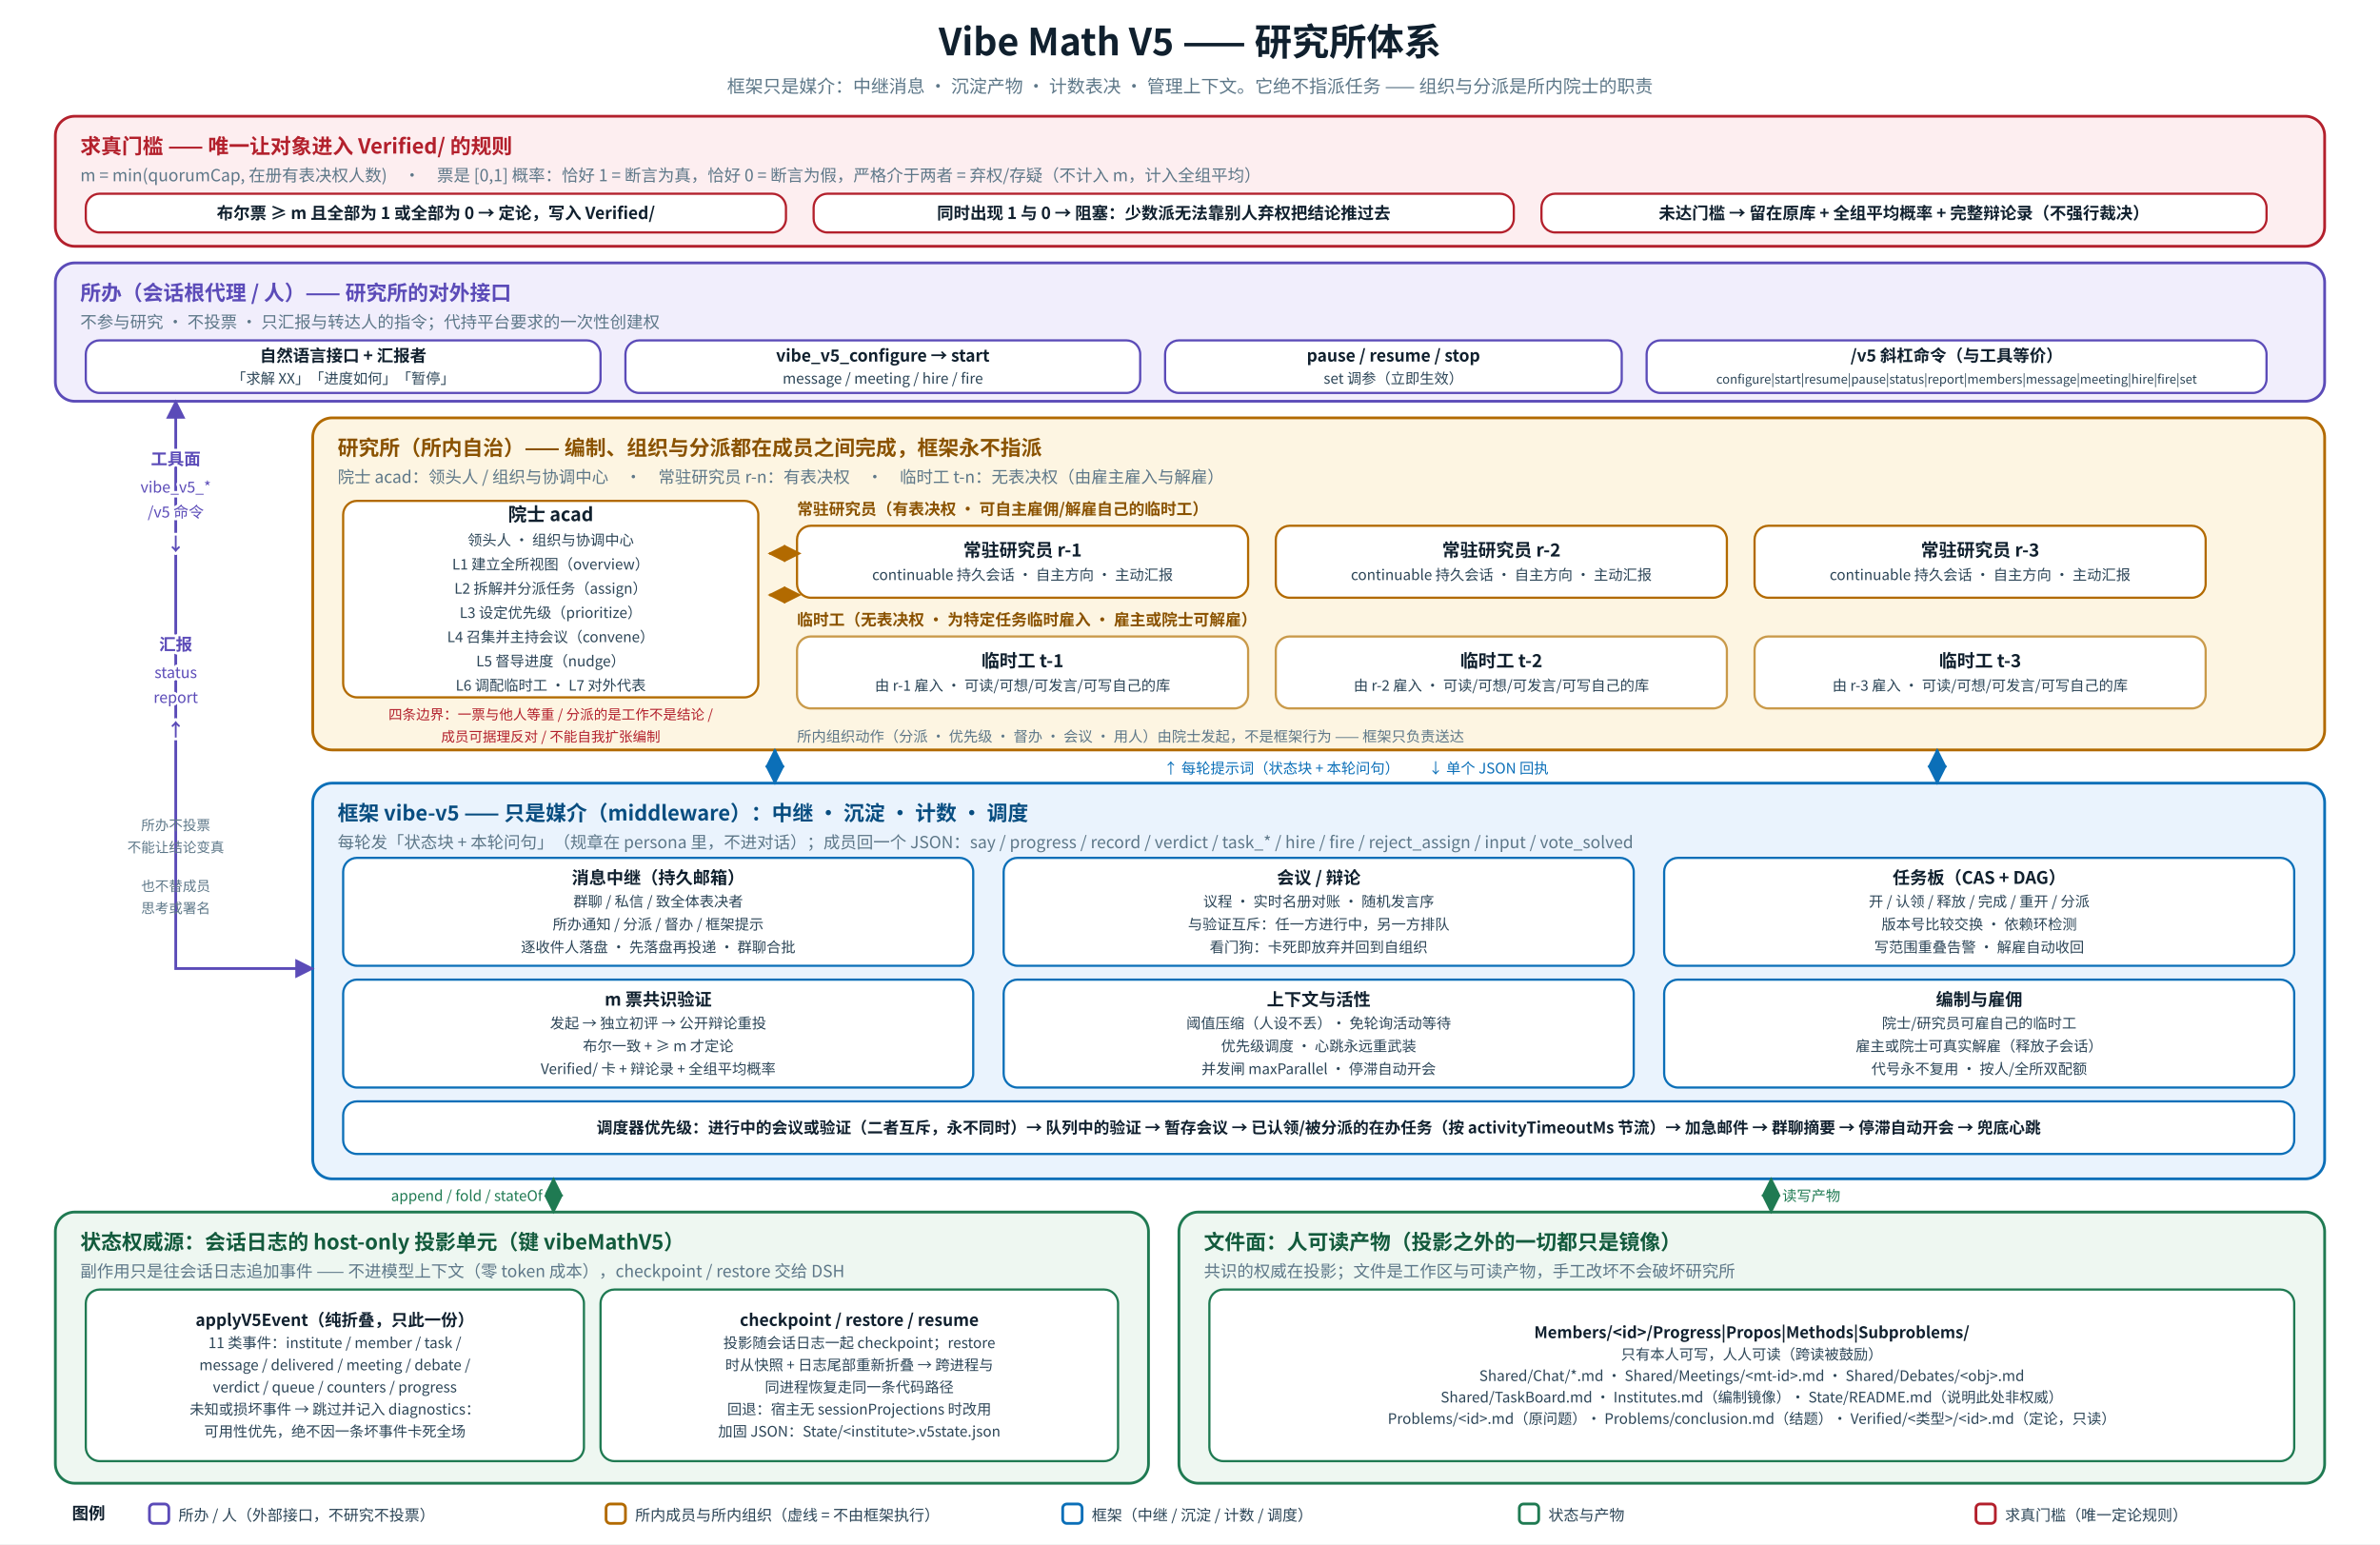
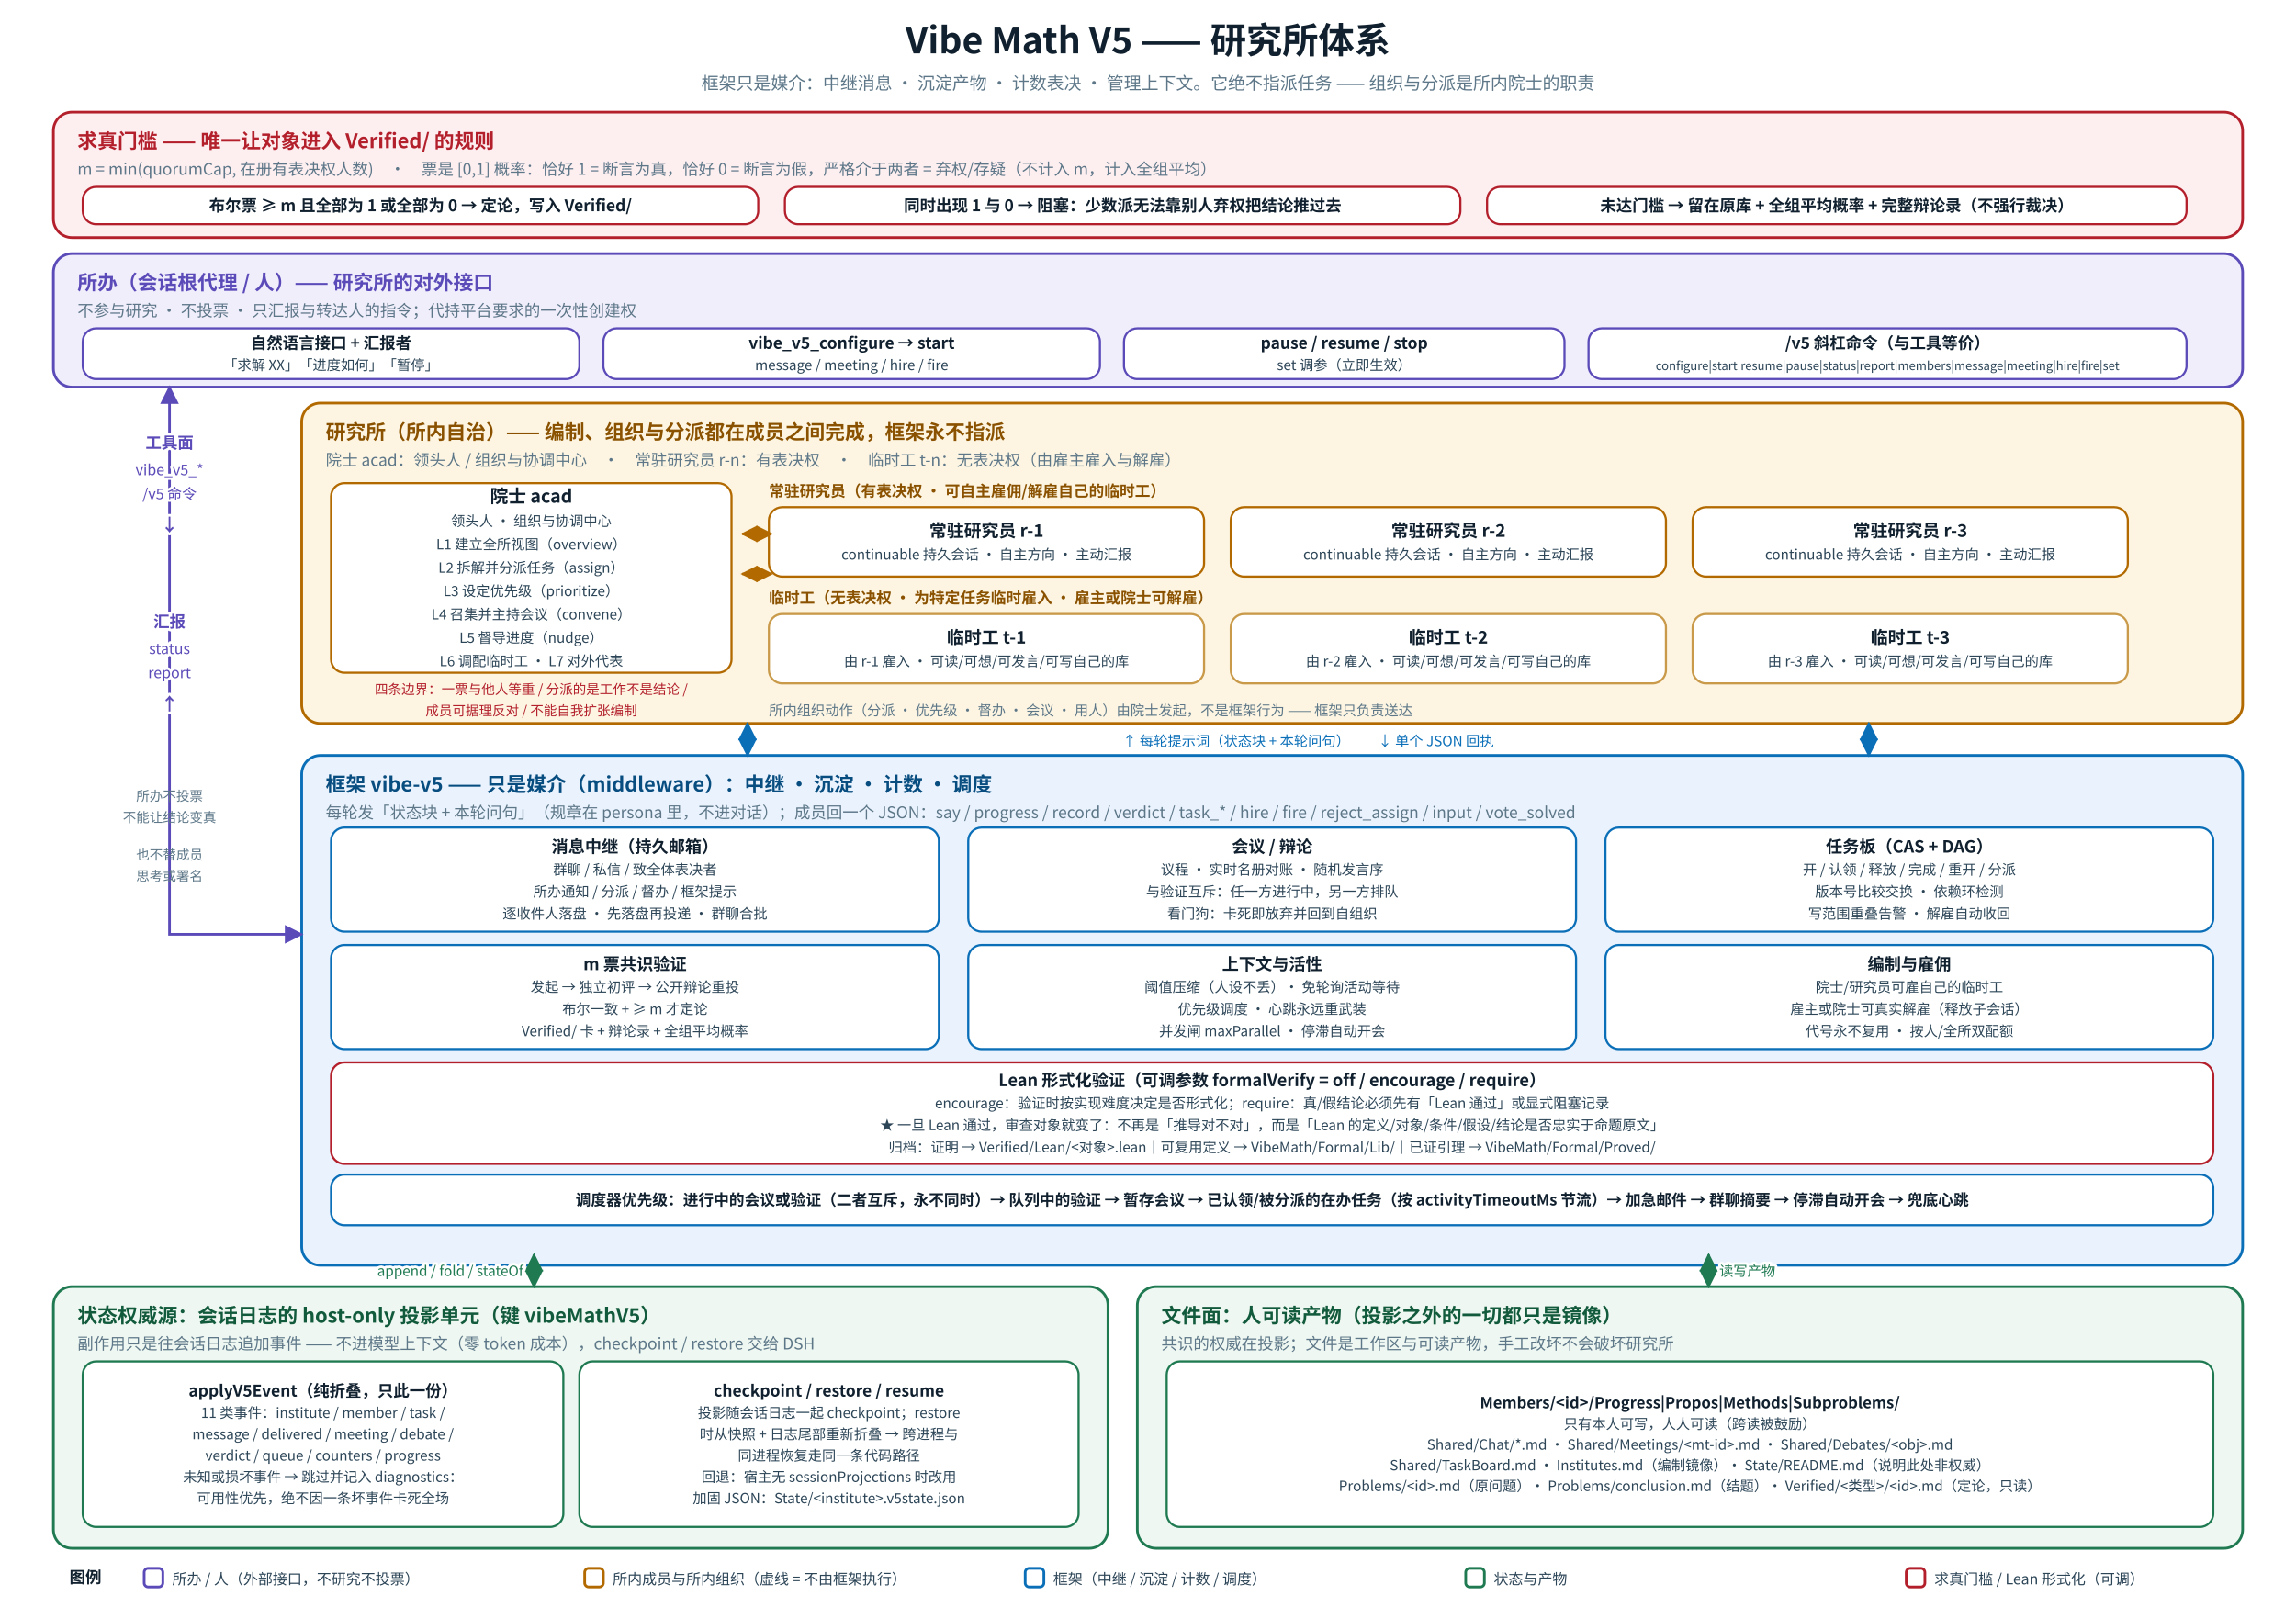
- <svg xmlns="http://www.w3.org/2000/svg" viewBox="0 0 1720 1116" width="1720" height="1116" role="img" aria-label="Vibe Math V5 研究所架构图">
+ <svg xmlns="http://www.w3.org/2000/svg" viewBox="0 0 1720 1204" width="1720" height="1204" role="img" aria-label="Vibe Math V5 研究所架构图">
  <defs>
    <marker id="both" viewBox="0 0 10 10" refX="9" refY="5" markerWidth="7" markerHeight="7" orient="auto-start-reverse">
      <path d="M 0 0 L 10 5 L 0 10 z" fill="#7d93a3" />
    </marker>
    <marker id="bothHuman" viewBox="0 0 10 10" refX="9" refY="5" markerWidth="7" markerHeight="7" orient="auto-start-reverse">
      <path d="M 0 0 L 10 5 L 0 10 z" fill="#5b4bb8" />
    </marker>
    <marker id="bothFrame" viewBox="0 0 10 10" refX="9" refY="5" markerWidth="7" markerHeight="7" orient="auto-start-reverse">
      <path d="M 0 0 L 10 5 L 0 10 z" fill="#0b6fb8" />
    </marker>
    <marker id="bothData" viewBox="0 0 10 10" refX="9" refY="5" markerWidth="7" markerHeight="7" orient="auto-start-reverse">
      <path d="M 0 0 L 10 5 L 0 10 z" fill="#1f7a52" />
    </marker>
    <marker id="bothHouse" viewBox="0 0 10 10" refX="9" refY="5" markerWidth="7" markerHeight="7" orient="auto-start-reverse">
      <path d="M 0 0 L 10 5 L 0 10 z" fill="#b26a00" />
    </marker>
  </defs>
-   <rect width="1720" height="1116" fill="#ffffff" />
+   <rect width="1720" height="1204" fill="#ffffff" />
  <g font-family="'Microsoft YaHei','PingFang SC','Hiragino Sans GB','Noto Sans CJK SC','Source Han Sans SC',sans-serif">
    <text x="860" y="40" font-size="27" font-weight="700" fill="#10202e" text-anchor="middle">Vibe Math V5 —— 研究所体系</text>
    <text x="860" y="67" font-size="13" font-weight="400" fill="#5d7788" text-anchor="middle">框架只是媒介：中继消息 · 沉淀产物 · 计数表决 · 管理上下文。它绝不指派任务 —— 组织与分派是所内院士的职责</text>
    <rect x="40" y="84" width="1640" height="94" rx="14" fill="#fdeef0" stroke="#b3202c" stroke-width="2" />
    <text x="58" y="111" font-size="15" font-weight="700" fill="#b3202c">求真门槛 —— 唯一让对象进入 Verified/ 的规则</text>
    <text x="58" y="131" font-size="12" fill="#5d7788">m = min(quorumCap, 在册有表决权人数)　·　票是 [0,1] 概率：恰好 1 = 断言为真，恰好 0 = 断言为假，严格介于两者 = 弃权/存疑（不计入 m，计入全组平均）</text>
    <rect x="62" y="140" width="506" height="28" rx="10" fill="#ffffff" stroke="#b3202c" stroke-width="1.6" />
    <text x="315" y="158.3" font-size="12" font-weight="700" fill="#10202e" text-anchor="middle">布尔票 ≥ m 且全部为 1 或全部为 0 → 定论，写入 Verified/</text>
    <rect x="588" y="140" width="506" height="28" rx="10" fill="#ffffff" stroke="#b3202c" stroke-width="1.6" />
    <text x="841" y="158.3" font-size="12" font-weight="700" fill="#10202e" text-anchor="middle">同时出现 1 与 0 → 阻塞：少数派无法靠别人弃权把结论推过去</text>
    <rect x="1114" y="140" width="524" height="28" rx="10" fill="#ffffff" stroke="#b3202c" stroke-width="1.6" />
    <text x="1376" y="158.3" font-size="12" font-weight="700" fill="#10202e" text-anchor="middle">未达门槛 → 留在原库 + 全组平均概率 + 完整辩论录（不强行裁决）</text>
    <rect x="40" y="190" width="1640" height="100" rx="14" fill="#f1eefc" stroke="#5b4bb8" stroke-width="2" />
    <text x="58" y="217" font-size="15" font-weight="700" fill="#5b4bb8">所办（会话根代理 / 人）—— 研究所的对外接口</text>
    <text x="58" y="237" font-size="12" fill="#5d7788">不参与研究 · 不投票 · 只汇报与转达人的指令；代持平台要求的一次性创建权</text>
    <rect x="62" y="246" width="372" height="38" rx="10" fill="#ffffff" stroke="#5b4bb8" stroke-width="1.6" />
    <text x="248" y="261.3" font-size="12" font-weight="700" fill="#10202e" text-anchor="middle">自然语言接口 + 汇报者</text>
    <text x="248" y="277.3" font-size="10.5" font-weight="400" fill="#2c4557" text-anchor="middle">「求解 XX」「进度如何」「暂停」</text>
    <rect x="452" y="246" width="372" height="38" rx="10" fill="#ffffff" stroke="#5b4bb8" stroke-width="1.6" />
    <text x="638" y="261.3" font-size="12" font-weight="700" fill="#10202e" text-anchor="middle">vibe_v5_configure → start</text>
    <text x="638" y="277.3" font-size="10.5" font-weight="400" fill="#2c4557" text-anchor="middle">message / meeting / hire / fire</text>
    <rect x="842" y="246" width="330" height="38" rx="10" fill="#ffffff" stroke="#5b4bb8" stroke-width="1.6" />
    <text x="1007" y="261.3" font-size="12" font-weight="700" fill="#10202e" text-anchor="middle">pause / resume / stop</text>
    <text x="1007" y="277.3" font-size="10.5" font-weight="400" fill="#2c4557" text-anchor="middle">set 调参（立即生效）</text>
    <rect x="1190" y="246" width="448" height="38" rx="10" fill="#ffffff" stroke="#5b4bb8" stroke-width="1.6" />
    <text x="1414" y="261.3" font-size="12" font-weight="700" fill="#10202e" text-anchor="middle">/v5 斜杠命令（与工具等价）</text>
    <text x="1414" y="277.3" font-size="9" font-weight="400" fill="#2c4557" text-anchor="middle">configure|start|resume|pause|status|report|members|message|meeting|hire|fire|set</text>
    <rect x="226" y="302" width="1454" height="240" rx="14" fill="#fdf5e2" stroke="#b26a00" stroke-width="2" />
    <text x="244" y="329" font-size="15" font-weight="700" fill="#8a5200">研究所（所内自治）—— 编制、组织与分派都在成员之间完成，框架永不指派</text>
    <text x="244" y="349" font-size="12" fill="#5d7788">院士 acad：领头人 / 组织与协调中心　·　常驻研究员 r-n：有表决权　·　临时工 t-n：无表决权（由雇主雇入与解雇）</text>
    <rect x="248" y="362" width="300" height="142" rx="10" fill="#ffffff" stroke="#b26a00" stroke-width="1.6" />
    <text x="398" y="376.6" font-size="13.5" font-weight="700" fill="#10202e" text-anchor="middle">院士 acad</text>
    <text x="398" y="394.1" font-size="10.5" font-weight="400" fill="#2c4557" text-anchor="middle">领头人 · 组织与协调中心</text>
    <text x="398" y="411.6" font-size="10.5" font-weight="400" fill="#2c4557" text-anchor="middle">L1 建立全所视图（overview）</text>
    <text x="398" y="429.1" font-size="10.5" font-weight="400" fill="#2c4557" text-anchor="middle">L2 拆解并分派任务（assign）</text>
    <text x="398" y="446.6" font-size="10.5" font-weight="400" fill="#2c4557" text-anchor="middle">L3 设定优先级（prioritize）</text>
    <text x="398" y="464.1" font-size="10.5" font-weight="400" fill="#2c4557" text-anchor="middle">L4 召集并主持会议（convene）</text>
    <text x="398" y="481.6" font-size="10.5" font-weight="400" fill="#2c4557" text-anchor="middle">L5 督导进度（nudge）</text>
    <text x="398" y="499.1" font-size="10.5" font-weight="400" fill="#2c4557" text-anchor="middle">L6 调配临时工 · L7 对外代表</text>
    <text x="398" y="520" font-size="10" font-weight="400" fill="#b3202c" text-anchor="middle">四条边界：一票与他人等重 / 分派的是工作不是结论 /</text>
    <text x="398" y="536" font-size="10" font-weight="400" fill="#b3202c" text-anchor="middle">成员可据理反对 / 不能自我扩张编制</text>
    <text x="576" y="372" font-size="11.5" font-weight="700" fill="#8a5200" text-anchor="start">常驻研究员（有表决权 · 可自主雇佣/解雇自己的临时工）</text>
    <rect x="576" y="380" width="326" height="52" rx="10" fill="#ffffff" stroke="#b26a00" stroke-width="1.6" />
    <text x="739" y="402.2" font-size="13" font-weight="700" fill="#10202e" text-anchor="middle">常驻研究员 r-1</text>
    <text x="739" y="419.2" font-size="10.5" font-weight="400" fill="#2c4557" text-anchor="middle">continuable 持久会话 · 自主方向 · 主动汇报</text>
    <rect x="922" y="380" width="326" height="52" rx="10" fill="#ffffff" stroke="#b26a00" stroke-width="1.6" />
    <text x="1085" y="402.2" font-size="13" font-weight="700" fill="#10202e" text-anchor="middle">常驻研究员 r-2</text>
    <text x="1085" y="419.2" font-size="10.5" font-weight="400" fill="#2c4557" text-anchor="middle">continuable 持久会话 · 自主方向 · 主动汇报</text>
    <rect x="1268" y="380" width="326" height="52" rx="10" fill="#ffffff" stroke="#b26a00" stroke-width="1.6" />
    <text x="1431" y="402.2" font-size="13" font-weight="700" fill="#10202e" text-anchor="middle">常驻研究员 r-3</text>
    <text x="1431" y="419.2" font-size="10.5" font-weight="400" fill="#2c4557" text-anchor="middle">continuable 持久会话 · 自主方向 · 主动汇报</text>
    <text x="576" y="452" font-size="11.5" font-weight="700" fill="#8a5200" text-anchor="start">临时工（无表决权 · 为特定任务临时雇入 · 雇主或院士可解雇）</text>
    <rect x="576" y="460" width="326" height="52" rx="10" fill="#ffffff" stroke="#c99a4a" stroke-width="1.6" />
    <text x="739" y="482.2" font-size="13" font-weight="700" fill="#10202e" text-anchor="middle">临时工 t-1</text>
    <text x="739" y="499.2" font-size="10.5" font-weight="400" fill="#2c4557" text-anchor="middle">由 r-1 雇入 · 可读/可想/可发言/可写自己的库</text>
    <rect x="922" y="460" width="326" height="52" rx="10" fill="#ffffff" stroke="#c99a4a" stroke-width="1.6" />
    <text x="1085" y="482.2" font-size="13" font-weight="700" fill="#10202e" text-anchor="middle">临时工 t-2</text>
    <text x="1085" y="499.2" font-size="10.5" font-weight="400" fill="#2c4557" text-anchor="middle">由 r-2 雇入 · 可读/可想/可发言/可写自己的库</text>
    <rect x="1268" y="460" width="326" height="52" rx="10" fill="#ffffff" stroke="#c99a4a" stroke-width="1.6" />
    <text x="1431" y="482.2" font-size="13" font-weight="700" fill="#10202e" text-anchor="middle">临时工 t-3</text>
    <text x="1431" y="499.2" font-size="10.5" font-weight="400" fill="#2c4557" text-anchor="middle">由 r-3 雇入 · 可读/可想/可发言/可写自己的库</text>
    <text x="576" y="536" font-size="10.5" font-weight="400" fill="#5d7788" text-anchor="start">所内组织动作（分派 · 优先级 · 督办 · 会议 · 用人）由院士发起，不是框架行为 —— 框架只负责送达</text>
-     <rect x="226" y="566" width="1454" height="286" rx="14" fill="#eaf3fd" stroke="#0b6fb8" stroke-width="2" />
+     <rect x="226" y="566" width="1454" height="382" rx="14" fill="#eaf3fd" stroke="#0b6fb8" stroke-width="2" />
    <text x="244" y="593" font-size="15" font-weight="700" fill="#084d80">框架 vibe-v5 —— 只是媒介（middleware）：中继 · 沉淀 · 计数 · 调度</text>
    <text x="244" y="613" font-size="12" fill="#5d7788">每轮发「状态块 + 本轮问句」（规章在 persona 里，不进对话）；成员回一个 JSON：say / progress / record / verdict / task_* / hire / fire / reject_assign / input / vote_solved</text>
    <rect x="248" y="620" width="455.333" height="78" rx="10" fill="#ffffff" stroke="#0b6fb8" stroke-width="1.6" />
    <text x="475.667" y="638.8" font-size="12.5" font-weight="700" fill="#10202e" text-anchor="middle">消息中继（持久邮箱）</text>
    <text x="475.667" y="655.3" font-size="10.5" font-weight="400" fill="#2c4557" text-anchor="middle">群聊 / 私信 / 致全体表决者</text>
    <text x="475.667" y="671.8" font-size="10.5" font-weight="400" fill="#2c4557" text-anchor="middle">所办通知 / 分派 / 督办 / 框架提示</text>
    <text x="475.667" y="688.3" font-size="10.5" font-weight="400" fill="#2c4557" text-anchor="middle">逐收件人落盘 · 先落盘再投递 · 群聊合批</text>
    <rect x="725.333" y="620" width="455.333" height="78" rx="10" fill="#ffffff" stroke="#0b6fb8" stroke-width="1.6" />
    <text x="953" y="638.8" font-size="12.5" font-weight="700" fill="#10202e" text-anchor="middle">会议 / 辩论</text>
    <text x="953" y="655.3" font-size="10.5" font-weight="400" fill="#2c4557" text-anchor="middle">议程 · 实时名册对账 · 随机发言序</text>
    <text x="953" y="671.8" font-size="10.5" font-weight="400" fill="#2c4557" text-anchor="middle">与验证互斥：任一方进行中，另一方排队</text>
    <text x="953" y="688.3" font-size="10.5" font-weight="400" fill="#2c4557" text-anchor="middle">看门狗：卡死即放弃并回到自组织</text>
    <rect x="1202.667" y="620" width="455.333" height="78" rx="10" fill="#ffffff" stroke="#0b6fb8" stroke-width="1.6" />
    <text x="1430.333" y="638.8" font-size="12.5" font-weight="700" fill="#10202e" text-anchor="middle">任务板（CAS + DAG）</text>
    <text x="1430.333" y="655.3" font-size="10.5" font-weight="400" fill="#2c4557" text-anchor="middle">开 / 认领 / 释放 / 完成 / 重开 / 分派</text>
    <text x="1430.333" y="671.8" font-size="10.5" font-weight="400" fill="#2c4557" text-anchor="middle">版本号比较交换 · 依赖环检测</text>
    <text x="1430.333" y="688.3" font-size="10.5" font-weight="400" fill="#2c4557" text-anchor="middle">写范围重叠告警 · 解雇自动收回</text>
    <rect x="248" y="708" width="455.333" height="78" rx="10" fill="#ffffff" stroke="#0b6fb8" stroke-width="1.6" />
    <text x="475.667" y="726.8" font-size="12.5" font-weight="700" fill="#10202e" text-anchor="middle">m 票共识验证</text>
    <text x="475.667" y="743.3" font-size="10.5" font-weight="400" fill="#2c4557" text-anchor="middle">发起 → 独立初评 → 公开辩论重投</text>
    <text x="475.667" y="759.8" font-size="10.5" font-weight="400" fill="#2c4557" text-anchor="middle">布尔一致 + ≥ m 才定论</text>
    <text x="475.667" y="776.3" font-size="10.5" font-weight="400" fill="#2c4557" text-anchor="middle">Verified/ 卡 + 辩论录 + 全组平均概率</text>
    <rect x="725.333" y="708" width="455.333" height="78" rx="10" fill="#ffffff" stroke="#0b6fb8" stroke-width="1.6" />
    <text x="953" y="726.8" font-size="12.5" font-weight="700" fill="#10202e" text-anchor="middle">上下文与活性</text>
    <text x="953" y="743.3" font-size="10.5" font-weight="400" fill="#2c4557" text-anchor="middle">阈值压缩（人设不丢）· 免轮询活动等待</text>
    <text x="953" y="759.8" font-size="10.5" font-weight="400" fill="#2c4557" text-anchor="middle">优先级调度 · 心跳永远重武装</text>
    <text x="953" y="776.3" font-size="10.5" font-weight="400" fill="#2c4557" text-anchor="middle">并发闸 maxParallel · 停滞自动开会</text>
    <rect x="1202.667" y="708" width="455.333" height="78" rx="10" fill="#ffffff" stroke="#0b6fb8" stroke-width="1.6" />
    <text x="1430.333" y="726.8" font-size="12.5" font-weight="700" fill="#10202e" text-anchor="middle">编制与雇佣</text>
    <text x="1430.333" y="743.3" font-size="10.5" font-weight="400" fill="#2c4557" text-anchor="middle">院士/研究员可雇自己的临时工</text>
    <text x="1430.333" y="759.8" font-size="10.5" font-weight="400" fill="#2c4557" text-anchor="middle">雇主或院士可真实解雇（释放子会话）</text>
    <text x="1430.333" y="776.3" font-size="10.5" font-weight="400" fill="#2c4557" text-anchor="middle">代号永不复用 · 按人/全所双配额</text>
-     <rect x="248" y="796" width="1410" height="38" rx="10" fill="#ffffff" stroke="#0b6fb8" stroke-width="1.6" />
-     <text x="953" y="819.1" font-size="11.5" font-weight="700" fill="#10202e" text-anchor="middle">调度器优先级：进行中的会议或验证（二者互斥，永不同时）→ 队列中的验证 → 暂存会议 → 已认领/被分派的在办任务（按 activityTimeoutMs 节流）→ 加急邮件 → 群聊摘要 → 停滞自动开会 → 兜底心跳</text>
-     <rect x="40" y="876" width="790" height="196" rx="14" fill="#eef7f1" stroke="#1f7a52" stroke-width="2" />
-     <text x="58" y="903" font-size="15" font-weight="700" fill="#125a3c">状态权威源：会话日志的 host-only 投影单元（键 vibeMathV5）</text>
-     <text x="58" y="923" font-size="12" fill="#5d7788">副作用只是往会话日志追加事件 —— 不进模型上下文（零 token 成本），checkpoint / restore 交给 DSH</text>
-     <rect x="62" y="932" width="360" height="124" rx="10" fill="#ffffff" stroke="#1f7a52" stroke-width="1.6" />
-     <text x="242" y="958.3" font-size="12" font-weight="700" fill="#10202e" text-anchor="middle">applyV5Event（纯折叠，只此一份）</text>
-     <text x="242" y="974.3" font-size="10.5" font-weight="400" fill="#2c4557" text-anchor="middle">11 类事件：institute / member / task /</text>
-     <text x="242" y="990.3" font-size="10.5" font-weight="400" fill="#2c4557" text-anchor="middle">message / delivered / meeting / debate /</text>
-     <text x="242" y="1006.3" font-size="10.5" font-weight="400" fill="#2c4557" text-anchor="middle">verdict / queue / counters / progress</text>
-     <text x="242" y="1022.3" font-size="10.5" font-weight="400" fill="#2c4557" text-anchor="middle">未知或损坏事件 → 跳过并记入 diagnostics：</text>
-     <text x="242" y="1038.3" font-size="10.5" font-weight="400" fill="#2c4557" text-anchor="middle">可用性优先，绝不因一条坏事件卡死全场</text>
-     <rect x="434" y="932" width="374" height="124" rx="10" fill="#ffffff" stroke="#1f7a52" stroke-width="1.6" />
-     <text x="621" y="958.3" font-size="12" font-weight="700" fill="#10202e" text-anchor="middle">checkpoint / restore / resume</text>
-     <text x="621" y="974.3" font-size="10.5" font-weight="400" fill="#2c4557" text-anchor="middle">投影随会话日志一起 checkpoint；restore</text>
-     <text x="621" y="990.3" font-size="10.5" font-weight="400" fill="#2c4557" text-anchor="middle">时从快照 + 日志尾部重新折叠 → 跨进程与</text>
-     <text x="621" y="1006.3" font-size="10.5" font-weight="400" fill="#2c4557" text-anchor="middle">同进程恢复走同一条代码路径</text>
-     <text x="621" y="1022.3" font-size="10.5" font-weight="400" fill="#2c4557" text-anchor="middle">回退：宿主无 sessionProjections 时改用</text>
-     <text x="621" y="1038.3" font-size="10.5" font-weight="400" fill="#2c4557" text-anchor="middle">加固 JSON：State/&lt;institute&gt;.v5state.json</text>
-     <rect x="852" y="876" width="828" height="196" rx="14" fill="#eef7f1" stroke="#1f7a52" stroke-width="2" />
-     <text x="870" y="903" font-size="15" font-weight="700" fill="#125a3c">文件面：人可读产物（投影之外的一切都只是镜像）</text>
-     <text x="870" y="923" font-size="12" fill="#5d7788">共识的权威在投影；文件是工作区与可读产物，手工改坏不会破坏研究所</text>
-     <rect x="874" y="932" width="784" height="124" rx="10" fill="#ffffff" stroke="#1f7a52" stroke-width="1.6" />
-     <text x="1266" y="967.1" font-size="11.5" font-weight="700" fill="#10202e" text-anchor="middle">Members/&lt;id&gt;/Progress|Propos|Methods|Subproblems/</text>
-     <text x="1266" y="982.6" font-size="10.5" font-weight="400" fill="#2c4557" text-anchor="middle">只有本人可写，人人可读（跨读被鼓励）</text>
-     <text x="1266" y="998.1" font-size="10.5" font-weight="400" fill="#2c4557" text-anchor="middle">Shared/Chat/*.md · Shared/Meetings/&lt;mt-id&gt;.md · Shared/Debates/&lt;obj&gt;.md</text>
-     <text x="1266" y="1013.6" font-size="10.5" font-weight="400" fill="#2c4557" text-anchor="middle">Shared/TaskBoard.md · Institutes.md（编制镜像）· State/README.md（说明此处非权威）</text>
-     <text x="1266" y="1029.1" font-size="10.5" font-weight="400" fill="#2c4557" text-anchor="middle">Problems/&lt;id&gt;.md（原问题）· Problems/conclusion.md（结题）· Verified/&lt;类型&gt;/&lt;id&gt;.md（定论，只读）</text>
+     <rect x="248" y="796" width="1410" height="76" rx="10" fill="#ffffff" stroke="#b3202c" stroke-width="1.6" />
+     <text x="953" y="813.8" font-size="12.5" font-weight="700" fill="#10202e" text-anchor="middle">Lean 形式化验证（可调参数 formalVerify = off / encourage / require）</text>
+     <text x="953" y="830.3" font-size="10.5" font-weight="400" fill="#2c4557" text-anchor="middle">encourage：验证时按实现难度决定是否形式化；require：真/假结论必须先有「Lean 通过」或显式阻塞记录</text>
+     <text x="953" y="846.8" font-size="10.5" font-weight="400" fill="#2c4557" text-anchor="middle">★ 一旦 Lean 通过，审查对象就变了：不再是「推导对不对」，而是「Lean 的定义/对象/条件/假设/结论是否忠实于命题原文」</text>
+     <text x="953" y="863.3" font-size="10.5" font-weight="400" fill="#2c4557" text-anchor="middle">归档：证明 → Verified/Lean/&lt;对象&gt;.lean｜可复用定义 → VibeMath/Formal/Lib/｜已证引理 → VibeMath/Formal/Proved/</text>
+     <rect x="248" y="880" width="1410" height="38" rx="10" fill="#ffffff" stroke="#0b6fb8" stroke-width="1.6" />
+     <text x="953" y="903.1" font-size="11.5" font-weight="700" fill="#10202e" text-anchor="middle">调度器优先级：进行中的会议或验证（二者互斥，永不同时）→ 队列中的验证 → 暂存会议 → 已认领/被分派的在办任务（按 activityTimeoutMs 节流）→ 加急邮件 → 群聊摘要 → 停滞自动开会 → 兜底心跳</text>
+     <rect x="40" y="964" width="790" height="196" rx="14" fill="#eef7f1" stroke="#1f7a52" stroke-width="2" />
+     <text x="58" y="991" font-size="15" font-weight="700" fill="#125a3c">状态权威源：会话日志的 host-only 投影单元（键 vibeMathV5）</text>
+     <text x="58" y="1011" font-size="12" fill="#5d7788">副作用只是往会话日志追加事件 —— 不进模型上下文（零 token 成本），checkpoint / restore 交给 DSH</text>
+     <rect x="62" y="1020" width="360" height="124" rx="10" fill="#ffffff" stroke="#1f7a52" stroke-width="1.6" />
+     <text x="242" y="1046.3" font-size="12" font-weight="700" fill="#10202e" text-anchor="middle">applyV5Event（纯折叠，只此一份）</text>
+     <text x="242" y="1062.3" font-size="10.5" font-weight="400" fill="#2c4557" text-anchor="middle">11 类事件：institute / member / task /</text>
+     <text x="242" y="1078.3" font-size="10.5" font-weight="400" fill="#2c4557" text-anchor="middle">message / delivered / meeting / debate /</text>
+     <text x="242" y="1094.3" font-size="10.5" font-weight="400" fill="#2c4557" text-anchor="middle">verdict / queue / counters / progress</text>
+     <text x="242" y="1110.3" font-size="10.5" font-weight="400" fill="#2c4557" text-anchor="middle">未知或损坏事件 → 跳过并记入 diagnostics：</text>
+     <text x="242" y="1126.3" font-size="10.5" font-weight="400" fill="#2c4557" text-anchor="middle">可用性优先，绝不因一条坏事件卡死全场</text>
+     <rect x="434" y="1020" width="374" height="124" rx="10" fill="#ffffff" stroke="#1f7a52" stroke-width="1.6" />
+     <text x="621" y="1046.3" font-size="12" font-weight="700" fill="#10202e" text-anchor="middle">checkpoint / restore / resume</text>
+     <text x="621" y="1062.3" font-size="10.5" font-weight="400" fill="#2c4557" text-anchor="middle">投影随会话日志一起 checkpoint；restore</text>
+     <text x="621" y="1078.3" font-size="10.5" font-weight="400" fill="#2c4557" text-anchor="middle">时从快照 + 日志尾部重新折叠 → 跨进程与</text>
+     <text x="621" y="1094.3" font-size="10.5" font-weight="400" fill="#2c4557" text-anchor="middle">同进程恢复走同一条代码路径</text>
+     <text x="621" y="1110.3" font-size="10.5" font-weight="400" fill="#2c4557" text-anchor="middle">回退：宿主无 sessionProjections 时改用</text>
+     <text x="621" y="1126.3" font-size="10.5" font-weight="400" fill="#2c4557" text-anchor="middle">加固 JSON：State/&lt;institute&gt;.v5state.json</text>
+     <rect x="852" y="964" width="828" height="196" rx="14" fill="#eef7f1" stroke="#1f7a52" stroke-width="2" />
+     <text x="870" y="991" font-size="15" font-weight="700" fill="#125a3c">文件面：人可读产物（投影之外的一切都只是镜像）</text>
+     <text x="870" y="1011" font-size="12" fill="#5d7788">共识的权威在投影；文件是工作区与可读产物，手工改坏不会破坏研究所</text>
+     <rect x="874" y="1020" width="784" height="124" rx="10" fill="#ffffff" stroke="#1f7a52" stroke-width="1.6" />
+     <text x="1266" y="1055.1" font-size="11.5" font-weight="700" fill="#10202e" text-anchor="middle">Members/&lt;id&gt;/Progress|Propos|Methods|Subproblems/</text>
+     <text x="1266" y="1070.6" font-size="10.5" font-weight="400" fill="#2c4557" text-anchor="middle">只有本人可写，人人可读（跨读被鼓励）</text>
+     <text x="1266" y="1086.1" font-size="10.5" font-weight="400" fill="#2c4557" text-anchor="middle">Shared/Chat/*.md · Shared/Meetings/&lt;mt-id&gt;.md · Shared/Debates/&lt;obj&gt;.md</text>
+     <text x="1266" y="1101.6" font-size="10.5" font-weight="400" fill="#2c4557" text-anchor="middle">Shared/TaskBoard.md · Institutes.md（编制镜像）· State/README.md（说明此处非权威）</text>
+     <text x="1266" y="1117.1" font-size="10.5" font-weight="400" fill="#2c4557" text-anchor="middle">Problems/&lt;id&gt;.md（原问题）· Problems/conclusion.md（结题）· Verified/&lt;类型&gt;/&lt;id&gt;.md（定论，只读）</text>
    <path d="M 127 290 L 127 700 L 226 700" fill="none" stroke="#5b4bb8" stroke-width="2" marker-start="url(#bothHuman)" marker-end="url(#bothHuman)" />
    <text x="127" y="336" font-size="12" font-weight="700" fill="#5b4bb8" text-anchor="middle" paint-order="stroke" stroke="#ffffff" stroke-width="4" stroke-linejoin="round">工具面</text>
    <text x="127" y="356" font-size="11" font-weight="400" fill="#5b4bb8" text-anchor="middle" paint-order="stroke" stroke="#ffffff" stroke-width="4" stroke-linejoin="round">vibe_v5_*</text>
    <text x="127" y="374" font-size="11" font-weight="400" fill="#5b4bb8" text-anchor="middle" paint-order="stroke" stroke="#ffffff" stroke-width="4" stroke-linejoin="round">/v5 命令</text>
    <text x="127" y="398" font-size="13" font-weight="700" fill="#5b4bb8" text-anchor="middle" paint-order="stroke" stroke="#ffffff" stroke-width="4" stroke-linejoin="round">↓</text>
    <text x="127" y="470" font-size="12" font-weight="700" fill="#5b4bb8" text-anchor="middle" paint-order="stroke" stroke="#ffffff" stroke-width="4" stroke-linejoin="round">汇报</text>
    <text x="127" y="490" font-size="11" font-weight="400" fill="#5b4bb8" text-anchor="middle" paint-order="stroke" stroke="#ffffff" stroke-width="4" stroke-linejoin="round">status</text>
    <text x="127" y="508" font-size="11" font-weight="400" fill="#5b4bb8" text-anchor="middle" paint-order="stroke" stroke="#ffffff" stroke-width="4" stroke-linejoin="round">report</text>
    <text x="127" y="532" font-size="13" font-weight="700" fill="#5b4bb8" text-anchor="middle" paint-order="stroke" stroke="#ffffff" stroke-width="4" stroke-linejoin="round">↑</text>
    <text x="127" y="600" font-size="10" font-weight="400" fill="#5d7788" text-anchor="middle">所办不投票</text>
    <text x="127" y="616" font-size="10" font-weight="400" fill="#5d7788" text-anchor="middle">不能让结论变真</text>
    <text x="127" y="644" font-size="10" font-weight="400" fill="#5d7788" text-anchor="middle">也不替成员</text>
    <text x="127" y="660" font-size="10" font-weight="400" fill="#5d7788" text-anchor="middle">思考或署名</text>
    <line x1="560" y1="542" x2="560" y2="566" stroke="#0b6fb8" stroke-width="2" marker-start="url(#bothFrame)" marker-end="url(#bothFrame)" />
    <line x1="1400" y1="542" x2="1400" y2="566" stroke="#0b6fb8" stroke-width="2" marker-start="url(#bothFrame)" marker-end="url(#bothFrame)" />
    <text x="980" y="559" font-size="10.5" font-weight="400" fill="#0b6fb8" text-anchor="middle" paint-order="stroke" stroke="#ffffff" stroke-width="4" stroke-linejoin="round">↑ 每轮提示词（状态块 + 本轮问句）　　↓ 单个 JSON 回执</text>
    <line x1="556" y1="400" x2="578" y2="400" stroke="#b26a00" stroke-width="1.8" stroke-dasharray="7 5" marker-start="url(#bothHouse)" marker-end="url(#bothHouse)" />
    <line x1="556" y1="430" x2="578" y2="430" stroke="#b26a00" stroke-width="1.8" stroke-dasharray="7 5" marker-start="url(#bothHouse)" marker-end="url(#bothHouse)" />
-     <line x1="400" y1="852" x2="400" y2="876" stroke="#1f7a52" stroke-width="2" marker-start="url(#bothData)" marker-end="url(#bothData)" />
-     <text x="392" y="868" font-size="10.5" font-weight="400" fill="#1f7a52" text-anchor="end" paint-order="stroke" stroke="#ffffff" stroke-width="4" stroke-linejoin="round">append / fold / stateOf</text>
-     <line x1="1280" y1="852" x2="1280" y2="876" stroke="#1f7a52" stroke-width="2" marker-start="url(#bothData)" marker-end="url(#bothData)" />
-     <text x="1288" y="868" font-size="10.5" font-weight="400" fill="#1f7a52" text-anchor="start" paint-order="stroke" stroke="#ffffff" stroke-width="4" stroke-linejoin="round">读写产物</text>
-     <text x="52" y="1098" font-size="12" font-weight="700" fill="#10202e" text-anchor="start">图例</text>
-     <rect x="108" y="1087" width="14" height="14" rx="3" fill="#ffffff" stroke="#5b4bb8" stroke-width="2" />
-     <text x="129" y="1099" font-size="11" font-weight="400" fill="#2c4557" text-anchor="start">所办 / 人（外部接口，不研究不投票）</text>
-     <rect x="438" y="1087" width="14" height="14" rx="3" fill="#ffffff" stroke="#b26a00" stroke-width="2" />
-     <text x="459" y="1099" font-size="11" font-weight="400" fill="#2c4557" text-anchor="start">所内成员与所内组织（虚线 = 不由框架执行）</text>
-     <rect x="768" y="1087" width="14" height="14" rx="3" fill="#ffffff" stroke="#0b6fb8" stroke-width="2" />
-     <text x="789" y="1099" font-size="11" font-weight="400" fill="#2c4557" text-anchor="start">框架（中继 / 沉淀 / 计数 / 调度）</text>
-     <rect x="1098" y="1087" width="14" height="14" rx="3" fill="#ffffff" stroke="#1f7a52" stroke-width="2" />
-     <text x="1119" y="1099" font-size="11" font-weight="400" fill="#2c4557" text-anchor="start">状态与产物</text>
-     <rect x="1428" y="1087" width="14" height="14" rx="3" fill="#ffffff" stroke="#b3202c" stroke-width="2" />
-     <text x="1449" y="1099" font-size="11" font-weight="400" fill="#2c4557" text-anchor="start">求真门槛（唯一定论规则）</text>
+     <line x1="400" y1="940" x2="400" y2="964" stroke="#1f7a52" stroke-width="2" marker-start="url(#bothData)" marker-end="url(#bothData)" />
+     <text x="392" y="956" font-size="10.5" font-weight="400" fill="#1f7a52" text-anchor="end" paint-order="stroke" stroke="#ffffff" stroke-width="4" stroke-linejoin="round">append / fold / stateOf</text>
+     <line x1="1280" y1="940" x2="1280" y2="964" stroke="#1f7a52" stroke-width="2" marker-start="url(#bothData)" marker-end="url(#bothData)" />
+     <text x="1288" y="956" font-size="10.5" font-weight="400" fill="#1f7a52" text-anchor="start" paint-order="stroke" stroke="#ffffff" stroke-width="4" stroke-linejoin="round">读写产物</text>
+     <text x="52" y="1186" font-size="12" font-weight="700" fill="#10202e" text-anchor="start">图例</text>
+     <rect x="108" y="1175" width="14" height="14" rx="3" fill="#ffffff" stroke="#5b4bb8" stroke-width="2" />
+     <text x="129" y="1187" font-size="11" font-weight="400" fill="#2c4557" text-anchor="start">所办 / 人（外部接口，不研究不投票）</text>
+     <rect x="438" y="1175" width="14" height="14" rx="3" fill="#ffffff" stroke="#b26a00" stroke-width="2" />
+     <text x="459" y="1187" font-size="11" font-weight="400" fill="#2c4557" text-anchor="start">所内成员与所内组织（虚线 = 不由框架执行）</text>
+     <rect x="768" y="1175" width="14" height="14" rx="3" fill="#ffffff" stroke="#0b6fb8" stroke-width="2" />
+     <text x="789" y="1187" font-size="11" font-weight="400" fill="#2c4557" text-anchor="start">框架（中继 / 沉淀 / 计数 / 调度）</text>
+     <rect x="1098" y="1175" width="14" height="14" rx="3" fill="#ffffff" stroke="#1f7a52" stroke-width="2" />
+     <text x="1119" y="1187" font-size="11" font-weight="400" fill="#2c4557" text-anchor="start">状态与产物</text>
+     <rect x="1428" y="1175" width="14" height="14" rx="3" fill="#ffffff" stroke="#b3202c" stroke-width="2" />
+     <text x="1449" y="1187" font-size="11" font-weight="400" fill="#2c4557" text-anchor="start">求真门槛 / Lean 形式化（可调）</text>
  </g>
</svg>
